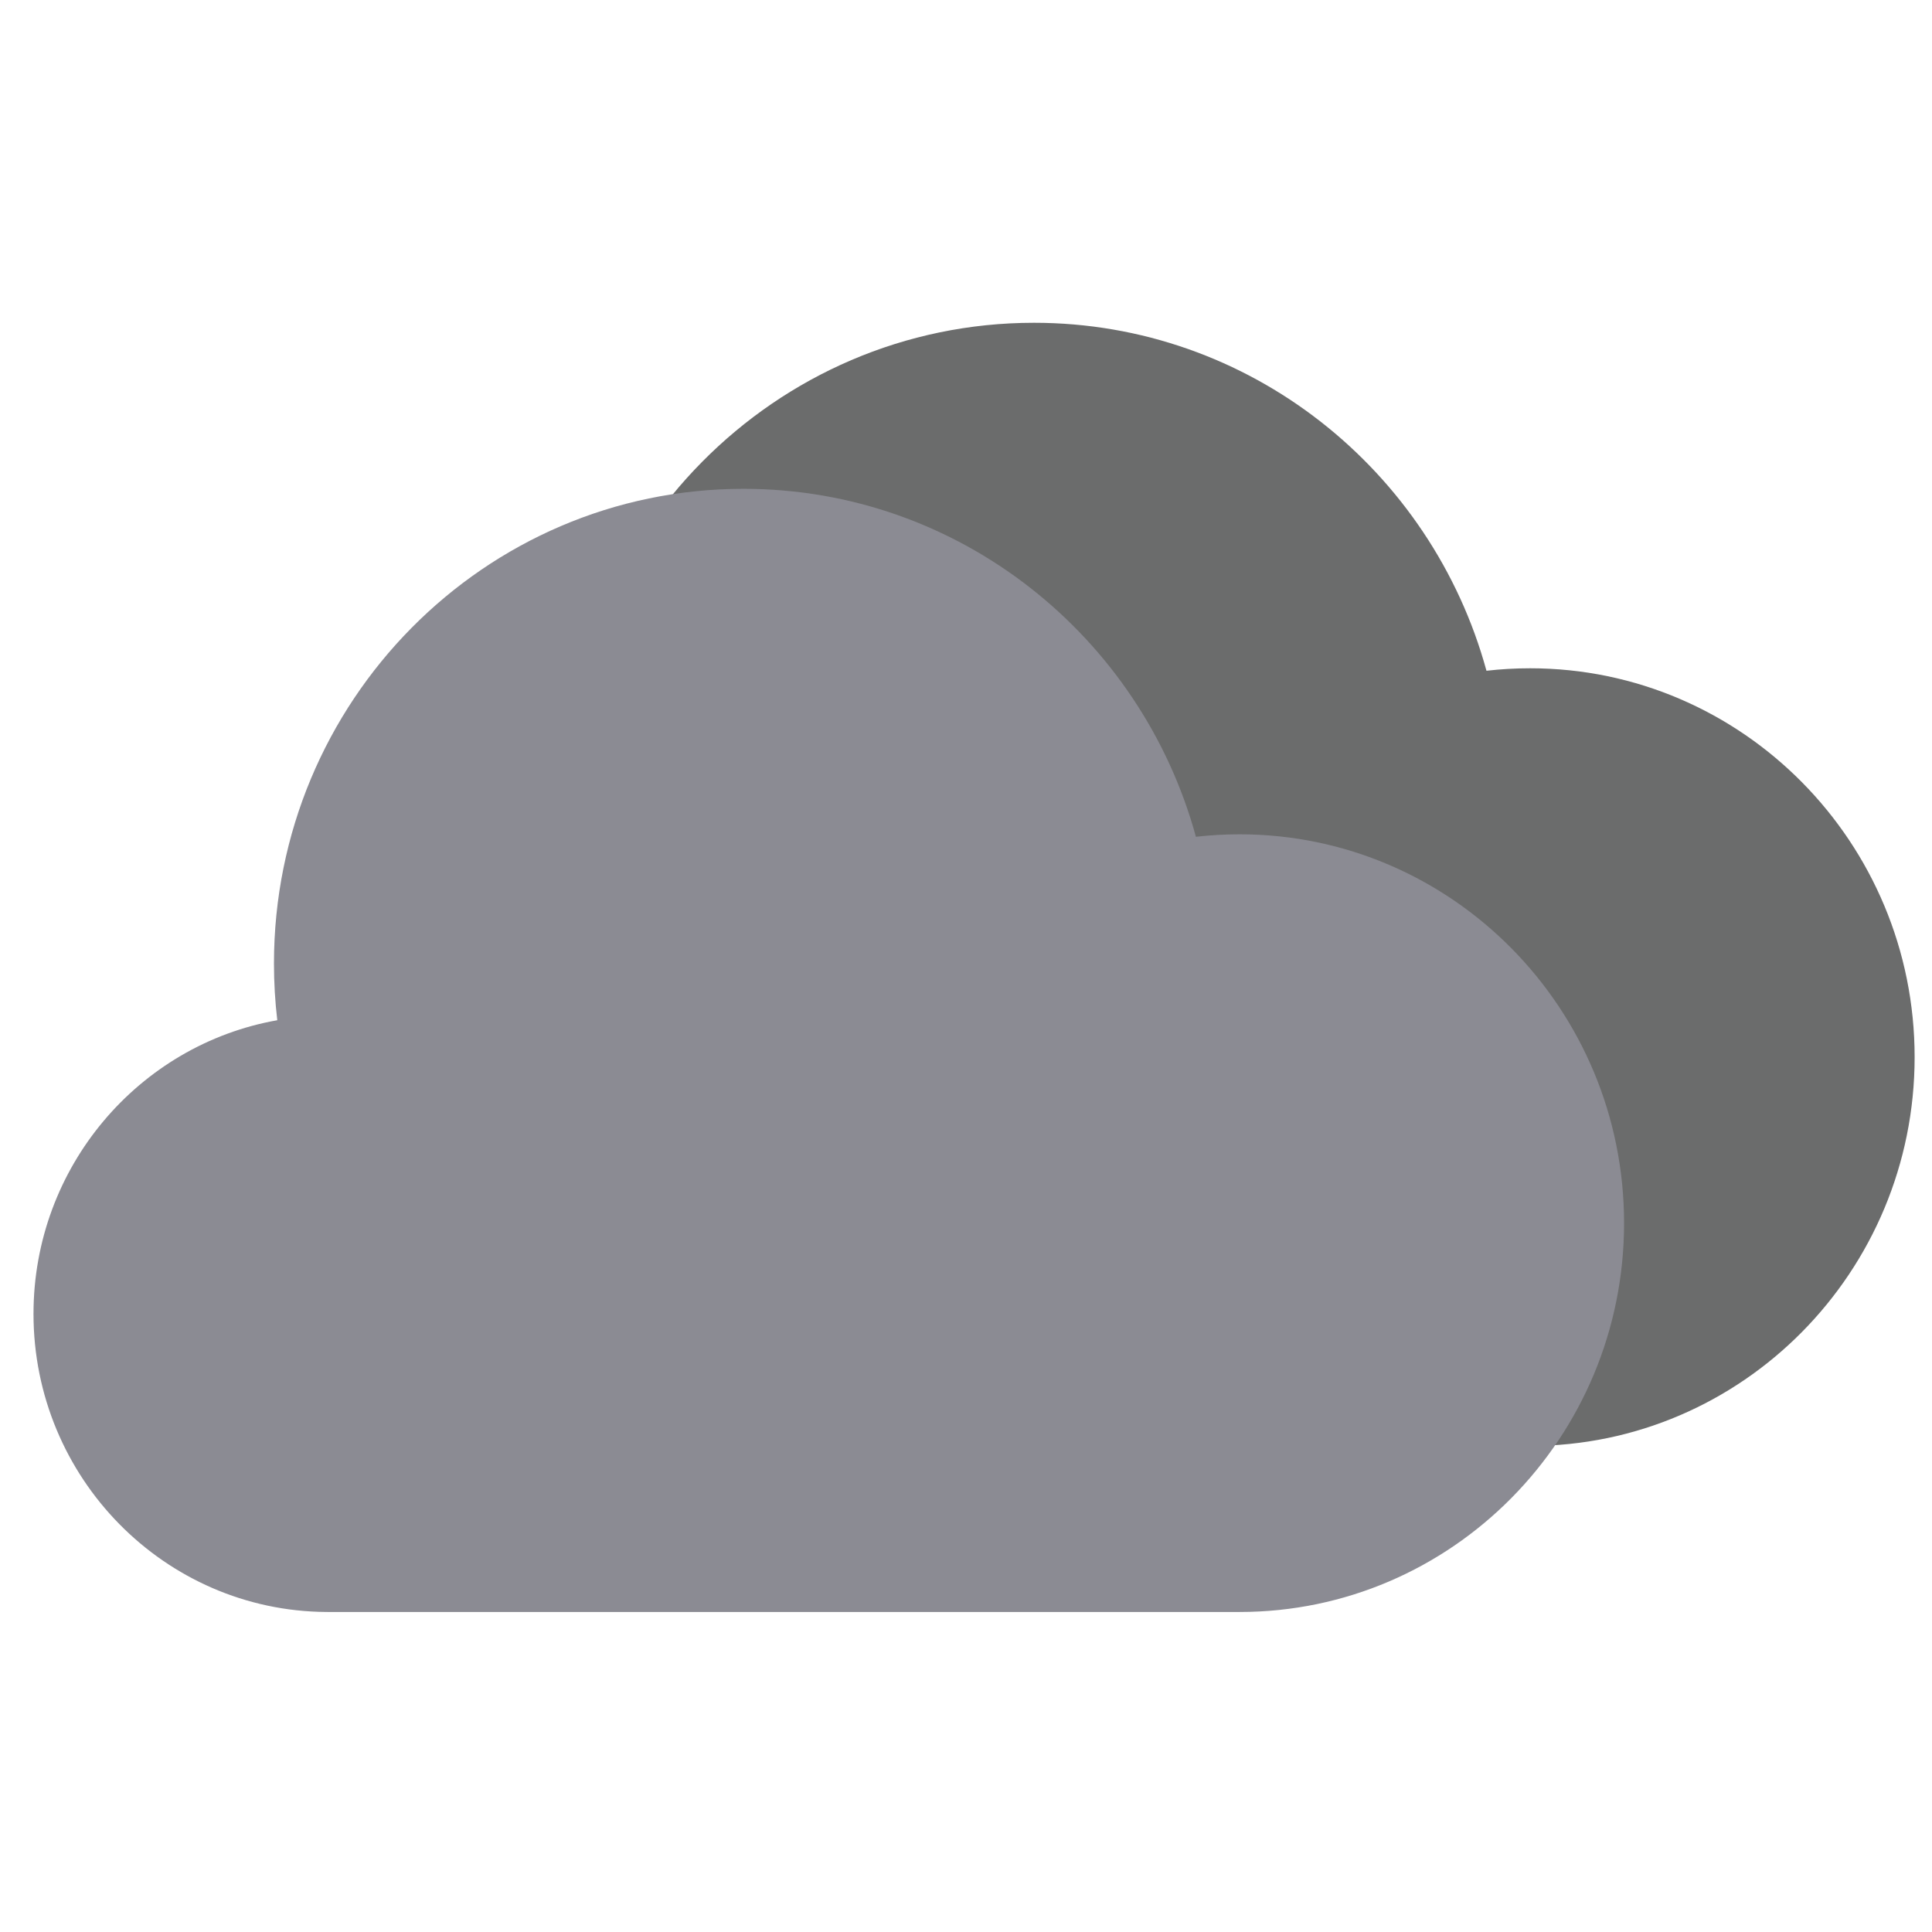
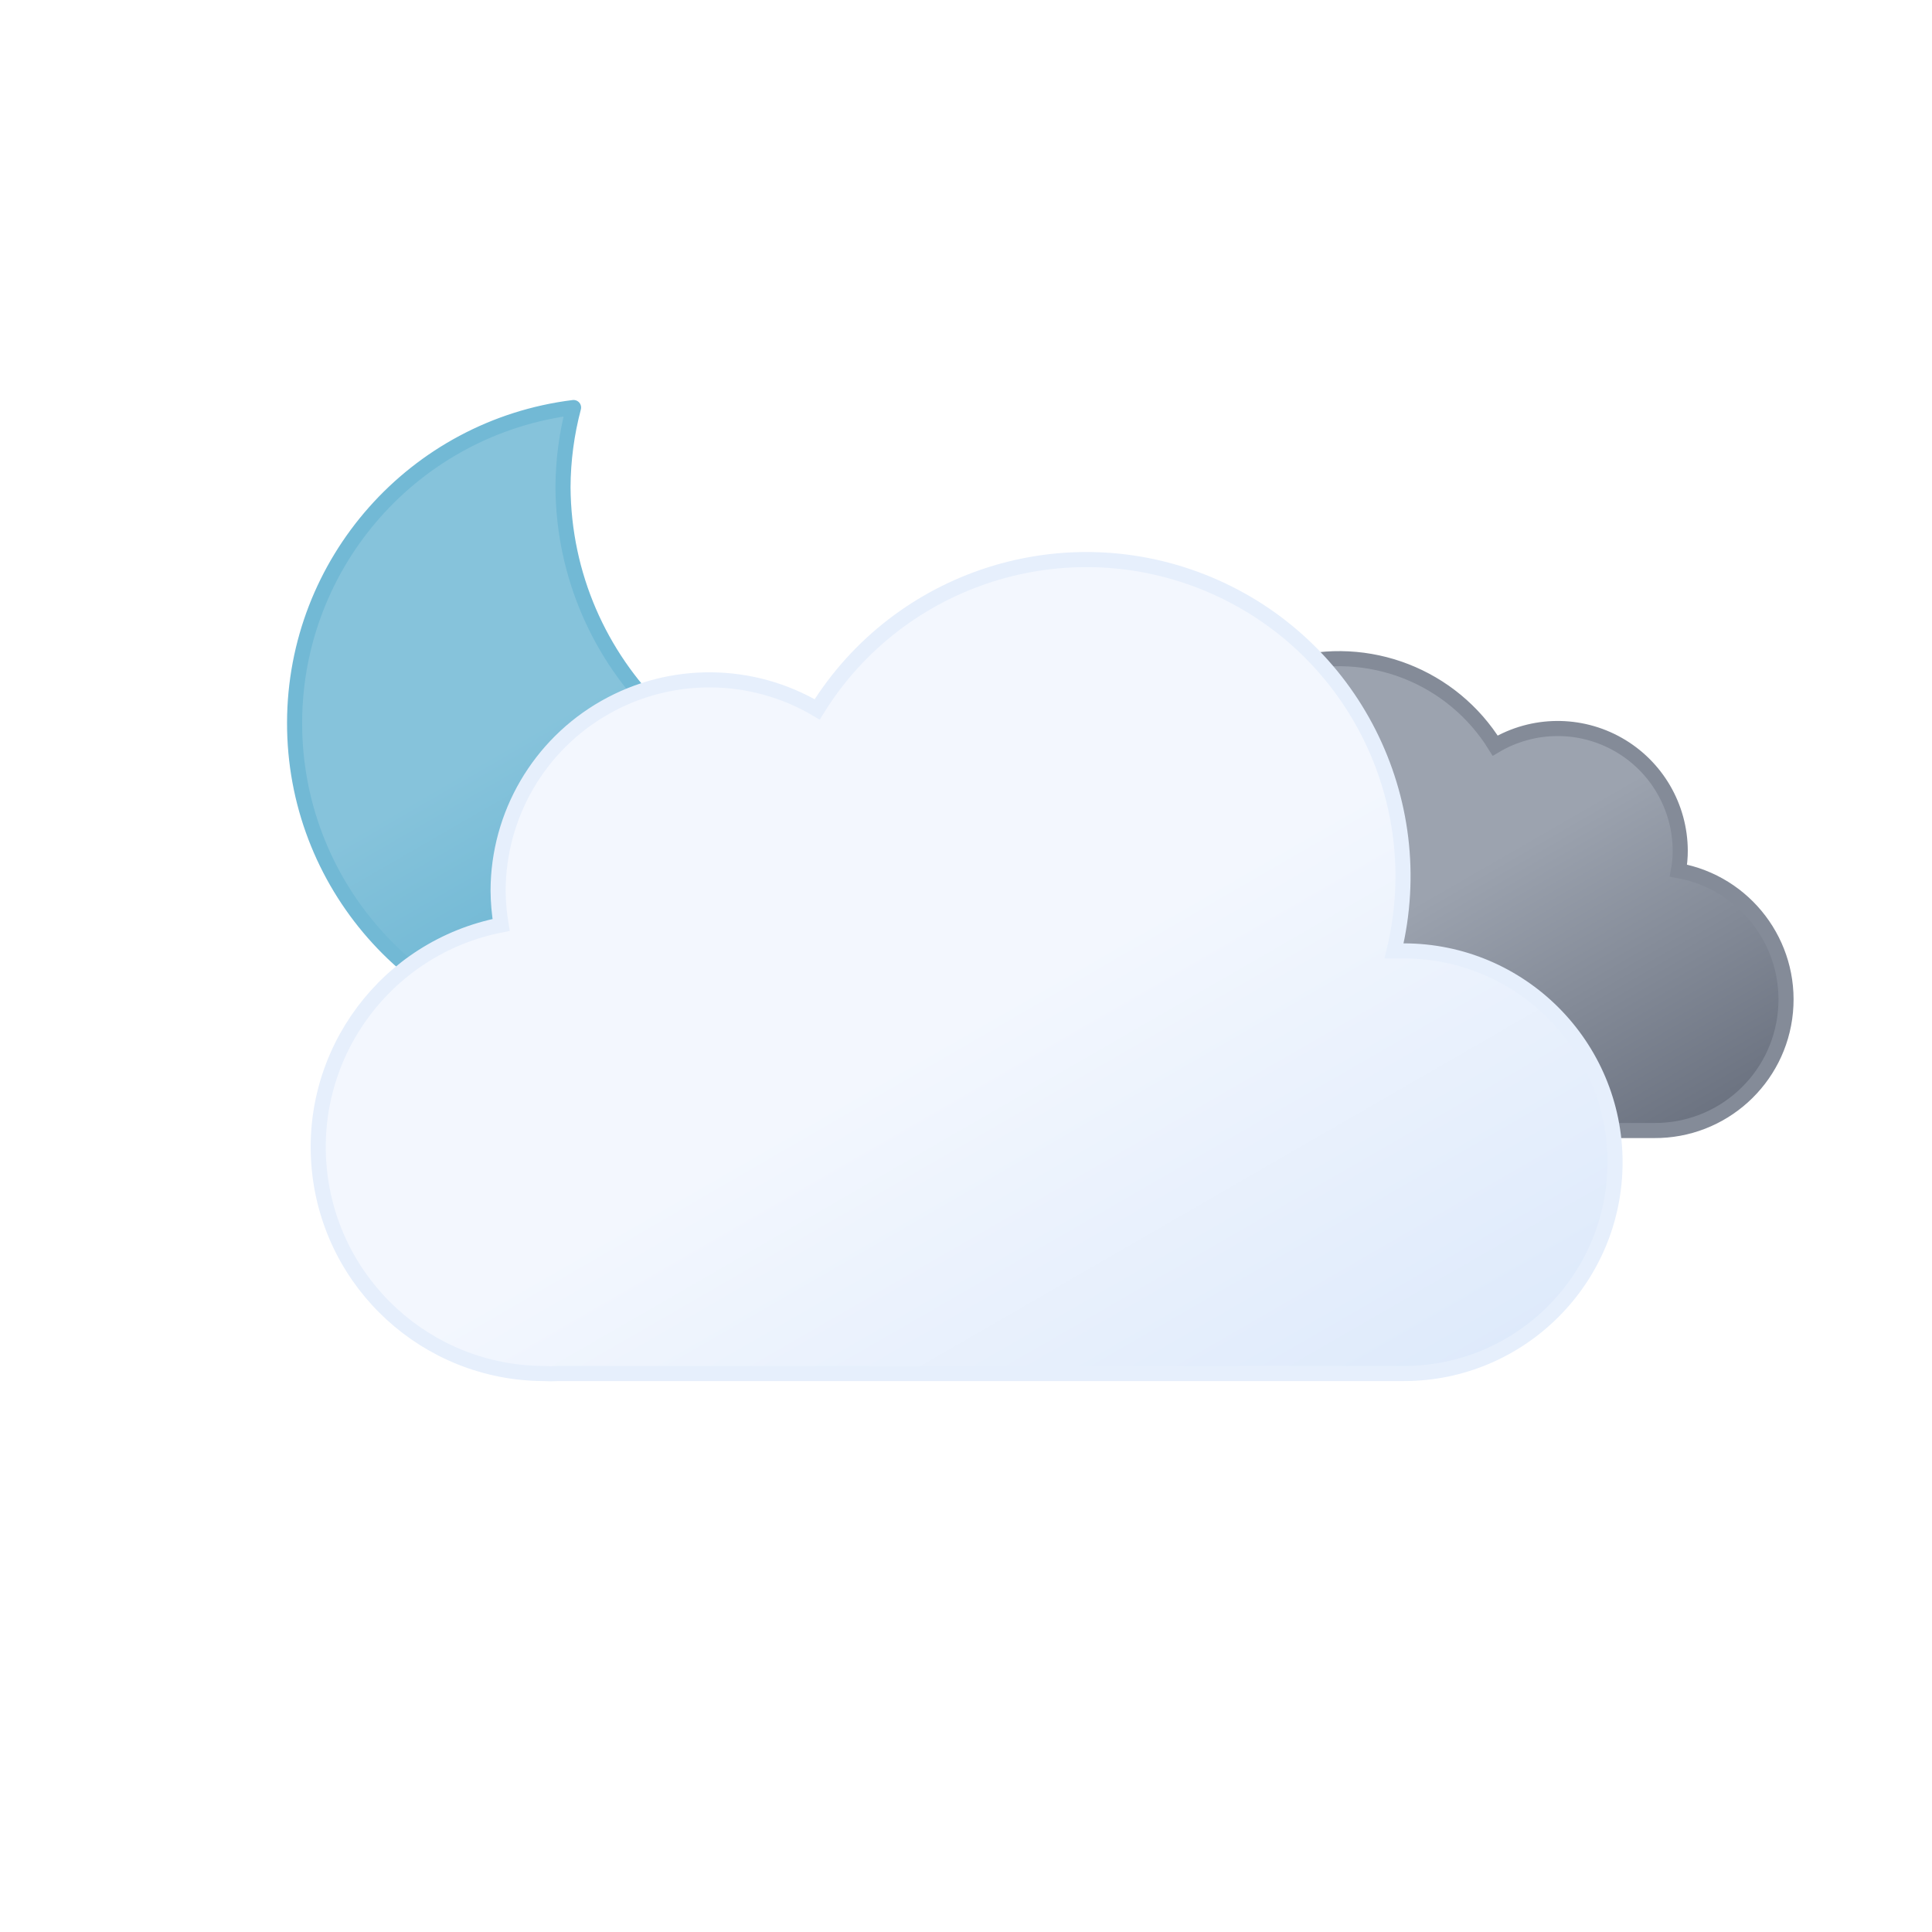
- <svg xmlns="http://www.w3.org/2000/svg" clip-rule="evenodd" fill-rule="evenodd" stroke-linejoin="round" stroke-miterlimit="2" viewBox="0 0 512 512">
-   <path d="m99.365 428.998c-50.503-.32-91.406-41.42-91.406-91.998 0-45.348 32.882-83.077 76.078-90.624-.685-5.744-1.037-11.581-1.037-17.499 0-80.856 65.644-146.5 146.5-146.5 67.312 0 124.082 45.495 141.212 107.388 4.467-.505 9.01-.765 13.613-.765 66.229 0 120 53.77 120 120s-53.771 120-120 120h-284.366z" fill="#6b6c6c" transform="matrix(.849209 0 0 .85872 79.1177 14.8024)" />
-   <path d="m99.365 428.998c-50.503-.32-91.406-41.42-91.406-91.998 0-45.348 32.882-83.077 76.078-90.624-.685-5.744-1.037-11.581-1.037-17.499 0-80.856 65.644-146.5 146.5-146.5 67.312 0 124.082 45.495 141.212 107.388 4.467-.505 9.01-.765 13.613-.765 66.229 0 120 53.77 120 120s-53.771 120-120 120h-284.366z" fill="#8b8b93" transform="matrix(.849209 0 0 .85872 2.11773 58.8024)" />
+ <svg xmlns="http://www.w3.org/2000/svg" viewBox="0 0 64 64">
+   <defs>
+     <linearGradient id="a" x1="13.58" x2="24.15" y1="15.57" y2="33.87" gradientUnits="userSpaceOnUse">
+       <stop offset="0" stop-color="#86c3db" />
+       <stop offset=".45" stop-color="#86c3db" />
+       <stop offset="1" stop-color="#5eafcf" />
+       <animateTransform attributeName="gradientTransform" dur="10s" repeatCount="indefinite" type="rotate" values="10 19.22 24.293; -10 19.22 24.293; 10 19.22 24.293" />
+     </linearGradient>
+     <linearGradient id="b" x1="40.76" x2="50.83" y1="23" y2="40.46" gradientUnits="userSpaceOnUse">
+       <stop offset="0" stop-color="#9ca3af" />
+       <stop offset=".45" stop-color="#9ca3af" />
+       <stop offset="1" stop-color="#6b7280" />
+     </linearGradient>
+     <linearGradient id="c" x1="22.56" x2="39.2" y1="21.96" y2="50.8" gradientUnits="userSpaceOnUse">
+       <stop offset="0" stop-color="#f3f7fe" />
+       <stop offset=".45" stop-color="#f3f7fe" />
+       <stop offset="1" stop-color="#deeafb" />
+     </linearGradient>
+   </defs>
+   <path fill="url(#a)" stroke="#72b9d5" stroke-linecap="round" stroke-linejoin="round" stroke-width=".5" d="M29.33 26.68a10.61 10.61 0 01-10.68-10.54A10.5 10.5 0 0119 13.5a10.54 10.54 0 1011.5 13.11 11.48 11.48 0 01-1.17.07z">
+     <animateTransform attributeName="transform" dur="10s" repeatCount="indefinite" type="rotate" values="-10 19.22 24.293; 10 19.22 24.293; -10 19.22 24.293" />
+   </path>
+   <path fill="url(#b)" stroke="#848b98" stroke-miterlimit="10" stroke-width=".5" d="M34.23 33.45a4.05 4.05 0 004.05 4h16.51a4.34 4.34 0 00.81-8.61 3.52 3.52 0 00.06-.66 4.06 4.06 0 00-6.13-3.48 6.08 6.08 0 00-11.25 3.19 6.34 6.34 0 00.18 1.46h-.18a4.05 4.05 0 00-4.05 4.1z">
+     <animateTransform attributeName="transform" dur="7s" repeatCount="indefinite" type="translate" values="-2.1 0; 2.1 0; -2.1 0" />
+   </path>
+   <path fill="url(#c)" stroke="#e6effc" stroke-miterlimit="10" stroke-width=".5" d="M46.5 31.5h-.32a10.49 10.49 0 00-19.11-8 7 7 0 00-10.57 6 7.21 7.21 0 00.1 1.14A7.5 7.5 0 0018 45.5a4.19 4.19 0 00.5 0v0h28a7 7 0 000-14z">
+     <animateTransform attributeName="transform" dur="7s" repeatCount="indefinite" type="translate" values="-3 0; 3 0; -3 0" />
+   </path>
</svg>
